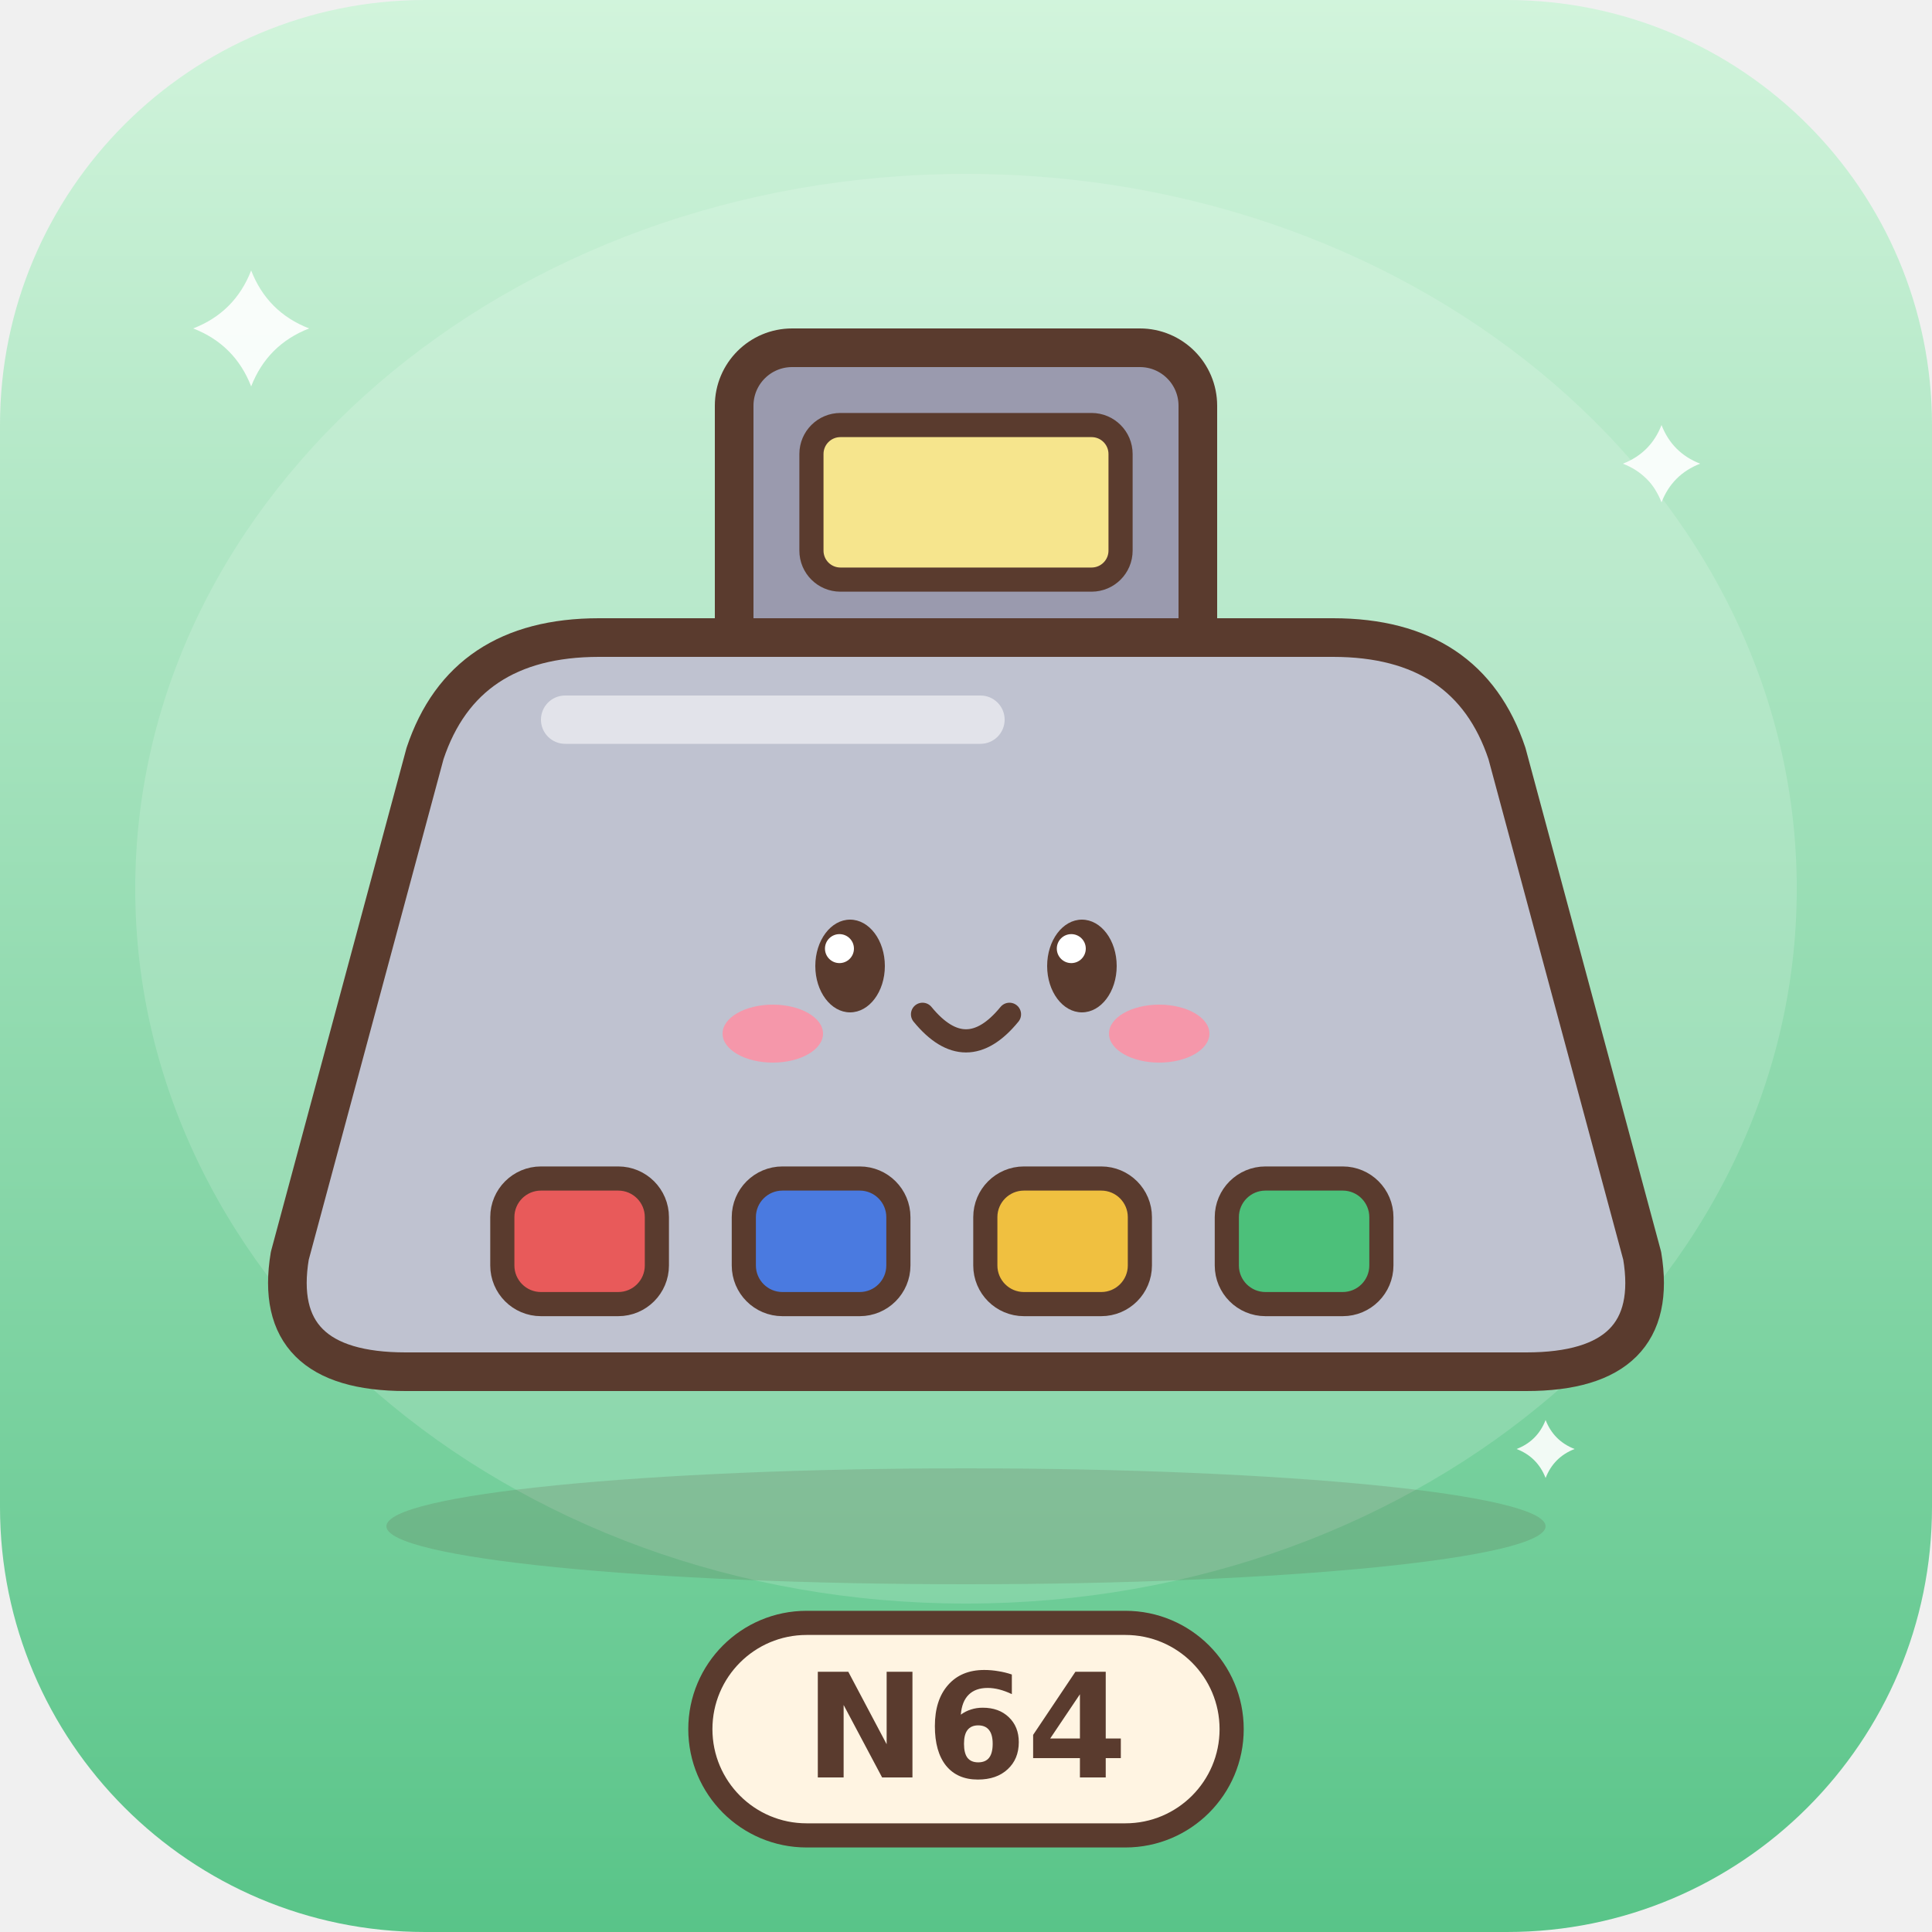
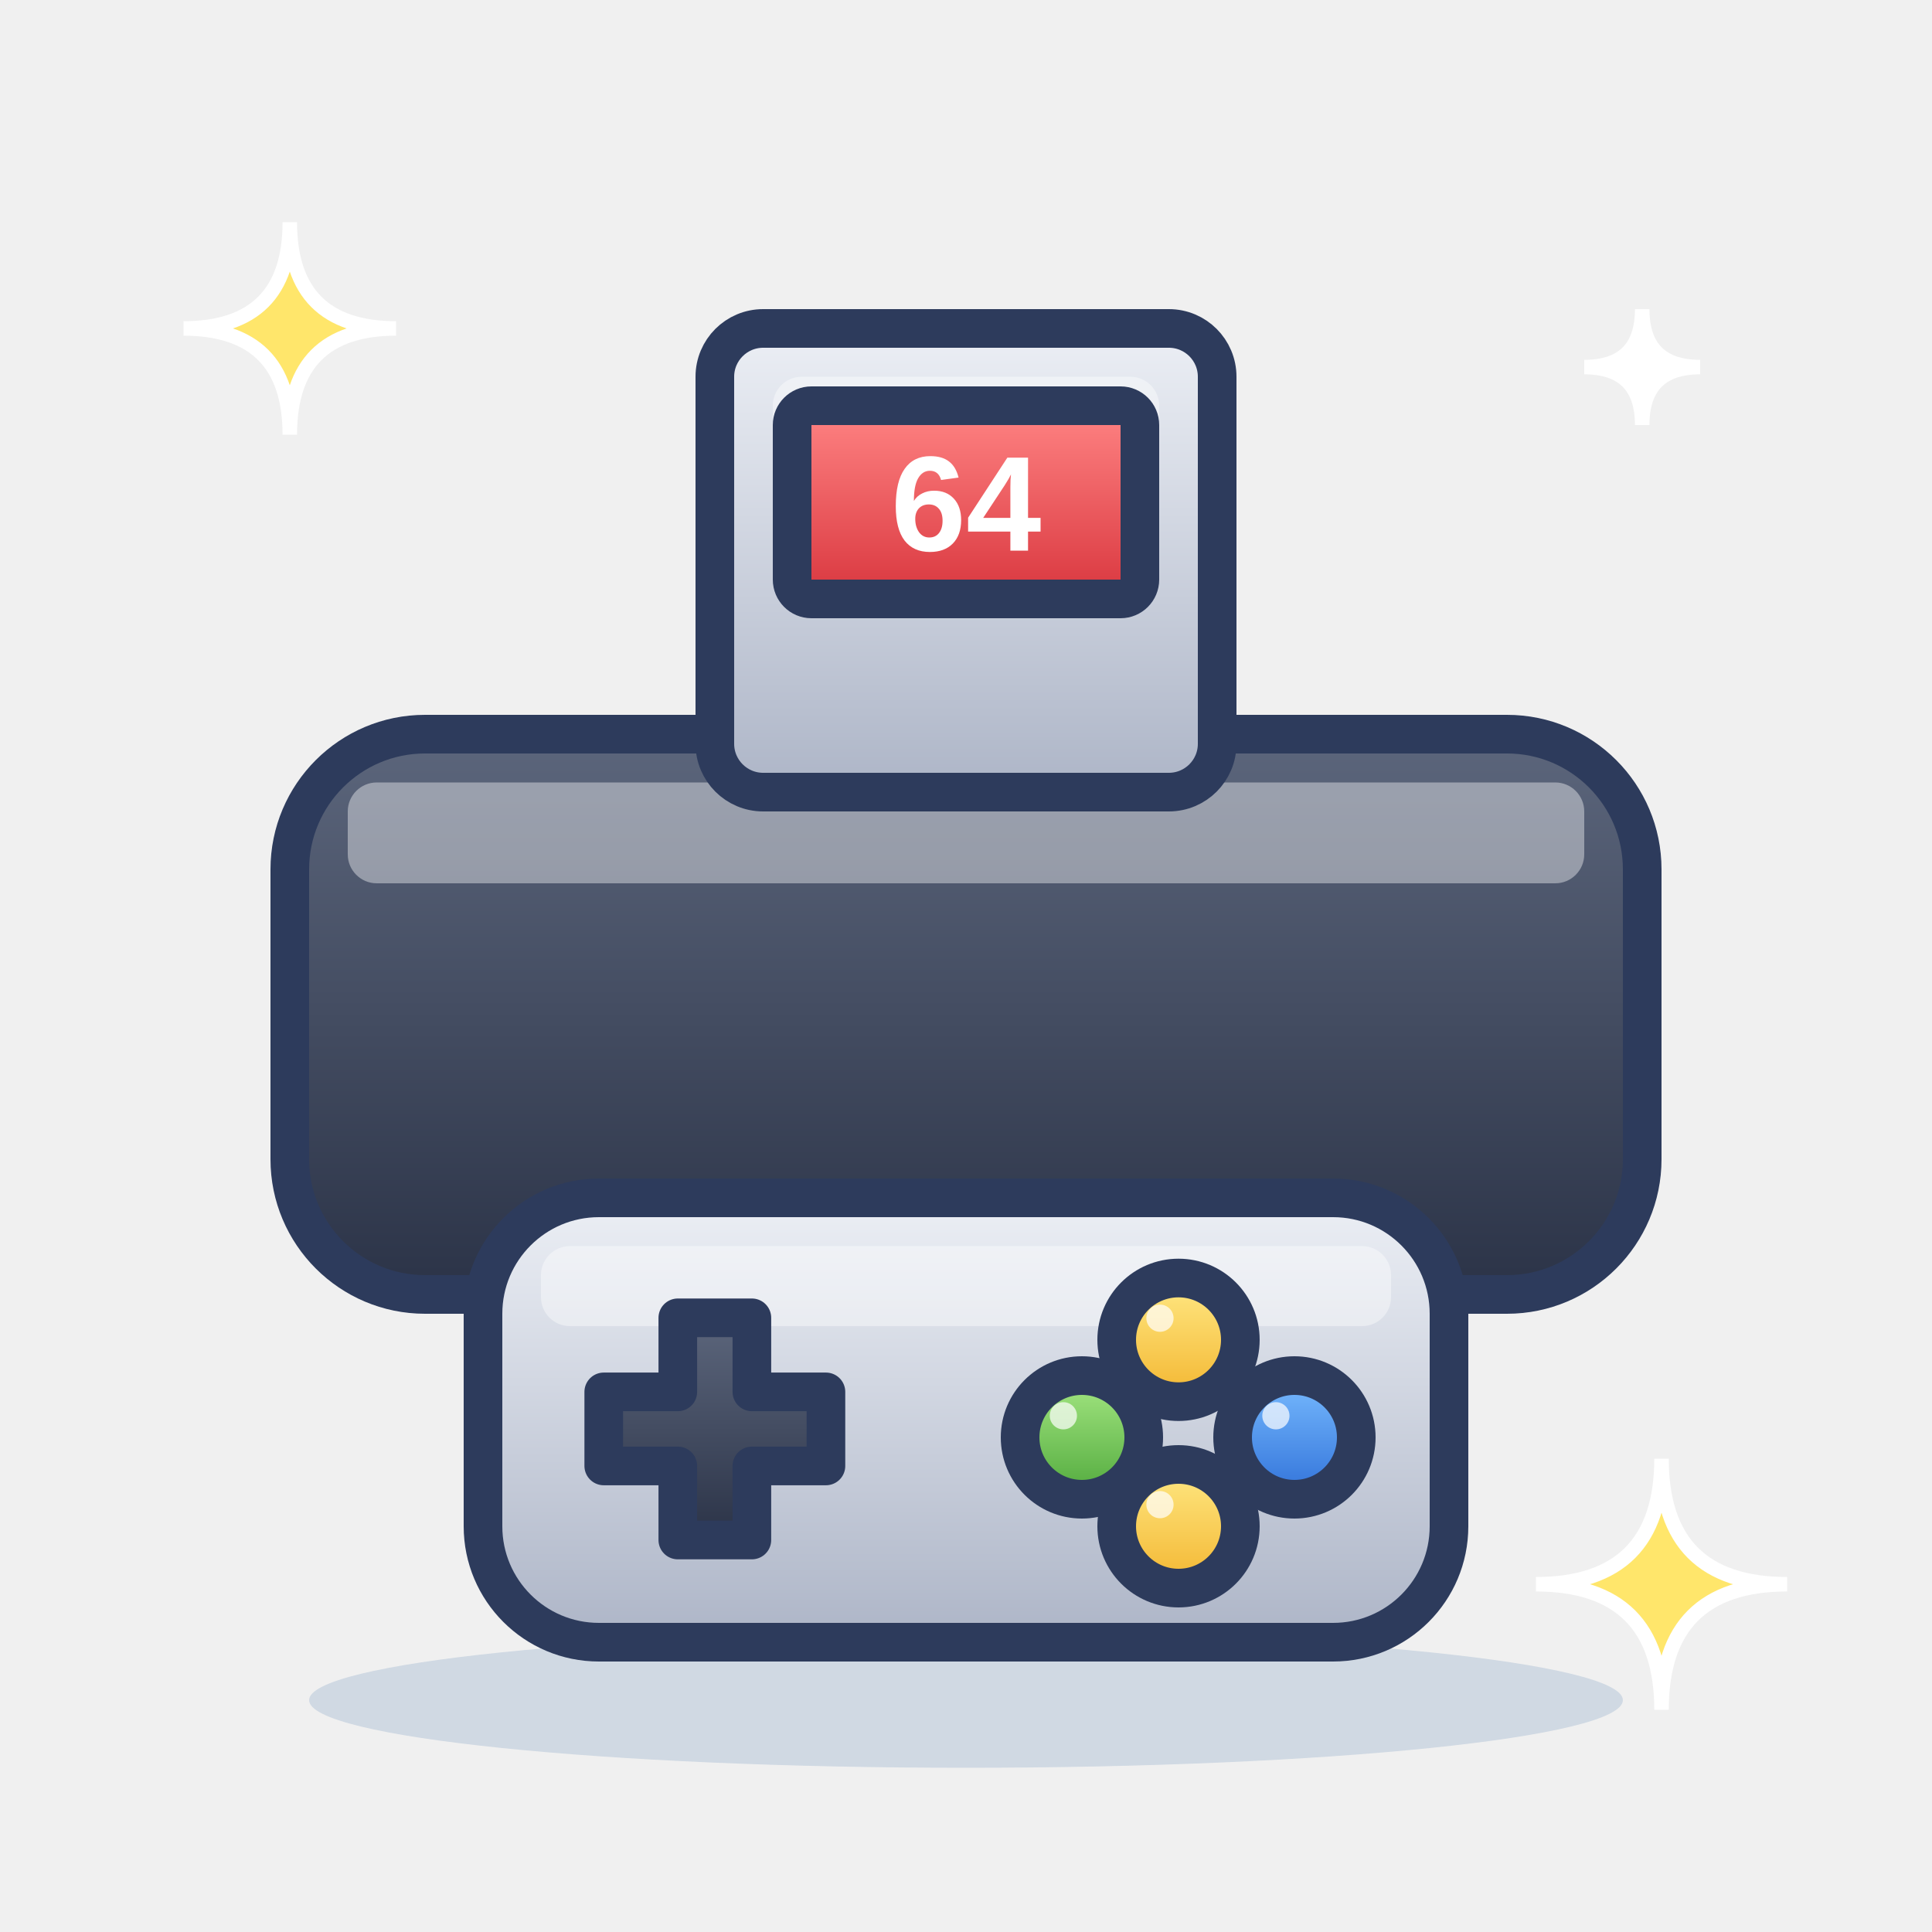
<svg xmlns="http://www.w3.org/2000/svg" viewBox="0 0 200 200" width="256" height="256">
  <defs>
-     <linearGradient id="g6" x1="0" y1="0" x2="0" y2="1">
-       <stop offset="0" stop-color="#d2f4dc" />
-       <stop offset="1" stop-color="#58c488" />
+     <linearGradient id="red" x1="0" y1="0" x2="0" y2="1">
+       <stop offset="0" stop-color="#ff8484" />
+       <stop offset="1" stop-color="#d9363e" />
    </linearGradient>
-     <clipPath id="c6">
-       <rect width="200" height="200" rx="44" />
-     </clipPath>
+     <linearGradient id="wh" x1="0" y1="0" x2="0" y2="1">
+       <stop offset="0" stop-color="#ffffff" />
+       <stop offset="1" stop-color="#d6dce8" />
+     </linearGradient>
+     <linearGradient id="cream" x1="0" y1="0" x2="0" y2="1">
+       <stop offset="0" stop-color="#fff7e2" />
+       <stop offset="1" stop-color="#e6d4aa" />
+     </linearGradient>
+     <linearGradient id="dk" x1="0" y1="0" x2="0" y2="1">
+       <stop offset="0" stop-color="#5c667c" />
+       <stop offset="1" stop-color="#2b3347" />
+     </linearGradient>
+     <linearGradient id="navy" x1="0" y1="0" x2="0" y2="1">
+       <stop offset="0" stop-color="#56699a" />
+       <stop offset="1" stop-color="#2a3a66" />
+     </linearGradient>
+     <linearGradient id="blu" x1="0" y1="0" x2="0" y2="1">
+       <stop offset="0" stop-color="#79bcff" />
+       <stop offset="1" stop-color="#2f70d8" />
+     </linearGradient>
+     <linearGradient id="pur" x1="0" y1="0" x2="0" y2="1">
+       <stop offset="0" stop-color="#cfaaff" />
+       <stop offset="1" stop-color="#7c50d2" />
+     </linearGradient>
+     <linearGradient id="ind" x1="0" y1="0" x2="0" y2="1">
+       <stop offset="0" stop-color="#9a8cff" />
+       <stop offset="1" stop-color="#4c3ac9" />
+     </linearGradient>
+     <linearGradient id="grn" x1="0" y1="0" x2="0" y2="1">
+       <stop offset="0" stop-color="#a6e884" />
+       <stop offset="1" stop-color="#4fa83b" />
+     </linearGradient>
+     <linearGradient id="lcd" x1="0" y1="0" x2="0" y2="1">
+       <stop offset="0" stop-color="#d2eba3" />
+       <stop offset="1" stop-color="#93bd5e" />
+     </linearGradient>
+     <linearGradient id="gry" x1="0" y1="0" x2="0" y2="1">
+       <stop offset="0" stop-color="#eceff5" />
+       <stop offset="1" stop-color="#adb5c7" />
+     </linearGradient>
+     <linearGradient id="sil" x1="0" y1="0" x2="0" y2="1">
+       <stop offset="0" stop-color="#f7f9fc" />
+       <stop offset="1" stop-color="#bcc4d4" />
+     </linearGradient>
+     <linearGradient id="yel" x1="0" y1="0" x2="0" y2="1">
+       <stop offset="0" stop-color="#ffe985" />
+       <stop offset="1" stop-color="#f3b52f" />
+     </linearGradient>
+     <linearGradient id="wood" x1="0" y1="0" x2="0" y2="1">
+       <stop offset="0" stop-color="#d39a5e" />
+       <stop offset="1" stop-color="#8c5729" />
+     </linearGradient>
+     <linearGradient id="org" x1="0" y1="0" x2="0" y2="1">
+       <stop offset="0" stop-color="#ffb870" />
+       <stop offset="1" stop-color="#ea7621" />
+     </linearGradient>
+     <linearGradient id="pnk" x1="0" y1="0" x2="0" y2="1">
+       <stop offset="0" stop-color="#ffa6cd" />
+       <stop offset="1" stop-color="#e2549c" />
+     </linearGradient>
  </defs>
-   <rect width="200" height="200" rx="44" fill="url(#g6)" />
-   <ellipse cx="100" cy="92" rx="86" ry="74" fill="#fff" opacity=".16" />
-   <path d="M26 28Q27.68 32.32 32 34Q27.68 35.68 26 40Q24.32 35.68 20 34Q24.32 32.32 26 28Z" fill="#fff" opacity="0.9" />
-   <path d="M172 44Q173.12 46.88 176 48Q173.12 49.12 172 52Q170.88 49.12 168 48Q170.88 46.88 172 44Z" fill="#fff" opacity="0.9" />
-   <path d="M160 147Q160.84 149.16 163 150Q160.84 150.84 160 153Q159.16 150.84 157 150Q159.16 149.16 160 147Z" fill="#fff" opacity="0.9" />
-   <ellipse cx="100" cy="158" rx="60" ry="6" fill="#5a3b2e" opacity=".16" />
-   <rect x="76" y="36" width="48" height="38" rx="6" fill="#9a9aae" stroke="#5a3b2e" stroke-width="4" stroke-linejoin="round" />
-   <rect x="84" y="44" width="32" height="16" rx="3" fill="#f6e58d" stroke="#5a3b2e" stroke-width="2.5" stroke-linejoin="round" />
-   <rect x="86" y="64" width="28" height="4" rx="2" fill="#6a6a80" />
-   <path d="M30 130L44 78Q48 66 62 66H138Q152 66 156 78L170 130Q172 142 158 142H42Q28 142 30 130Z" fill="#bfc2d0" stroke="#5a3b2e" stroke-width="4" stroke-linejoin="round" stroke-linecap="round" />
-   <rect x="56" y="72" width="48" height="5" rx="2.5" fill="#fff" opacity="0.55" />
-   <ellipse cx="88.0" cy="100" rx="3.6" ry="4.8" fill="#5a3b2e" />
-   <ellipse cx="112.0" cy="100" rx="3.6" ry="4.8" fill="#5a3b2e" />
-   <circle cx="86.9" cy="98.2" r="1.5" fill="#fff" />
-   <circle cx="110.9" cy="98.2" r="1.5" fill="#fff" />
-   <ellipse cx="80.0" cy="107.0" rx="5.2" ry="3.0" fill="#ff8fa3" opacity=".85" />
-   <ellipse cx="120.0" cy="107.0" rx="5.2" ry="3.0" fill="#ff8fa3" opacity=".85" />
-   <path d="M95.5 105.0q4.5 5.5 9.0 0" fill="none" stroke="#5a3b2e" stroke-width="2.4" stroke-linecap="round" />
-   <rect x="52" y="122" width="16" height="13" rx="4" fill="#e85a5a" stroke="#5a3b2e" stroke-width="2.5" stroke-linejoin="round" />
-   <rect x="77" y="122" width="16" height="13" rx="4" fill="#4a7ae0" stroke="#5a3b2e" stroke-width="2.5" stroke-linejoin="round" />
-   <rect x="102" y="122" width="16" height="13" rx="4" fill="#f0c040" stroke="#5a3b2e" stroke-width="2.5" stroke-linejoin="round" />
-   <rect x="127" y="122" width="16" height="13" rx="4" fill="#4cc07a" stroke="#5a3b2e" stroke-width="2.5" stroke-linejoin="round" />
-   <rect x="72.5" y="168" width="55" height="22" rx="11" fill="#fff4e2" stroke="#5a3b2e" stroke-width="2.5" />
-   <text x="100" y="184" font-family="Jua,Gowun Dodum,DejaVu Sans,Arial,sans-serif" font-weight="900" font-size="15" text-anchor="middle" fill="#5a3b2e">N64</text>
+   <ellipse cx="100" cy="176" rx="68" ry="7" fill="#3b6ea8" opacity=".18" />
+   <rect x="30" y="76" width="140" height="58" rx="14" fill="url(#dk)" stroke="#2d3b5c" stroke-width="4" stroke-linejoin="round" stroke-linecap="round" />
+   <rect x="36" y="81" width="128" height="10.44" rx="3" fill="#fff" opacity=".4" />
+   <rect x="74" y="34" width="52" height="48" rx="5" fill="url(#gry)" stroke="#2d3b5c" stroke-width="4" stroke-linejoin="round" stroke-linecap="round" />
+   <rect x="80" y="39" width="40" height="8.64" rx="3" fill="#fff" opacity=".4" />
+   <rect x="82" y="42" width="36" height="20" rx="2" fill="url(#red)" stroke="#2d3b5c" stroke-width="4" stroke-linejoin="round" stroke-linecap="round" />
+   <text x="100" y="57" font-family="Arial Black,Arial,sans-serif" font-weight="900" font-size="14" fill="#fff" text-anchor="middle">64</text>
+   <rect x="50" y="124" width="100" height="46" rx="12" fill="url(#gry)" stroke="#2d3b5c" stroke-width="4" stroke-linejoin="round" stroke-linecap="round" />
+   <rect x="56" y="129" width="88" height="8.28" rx="3" fill="#fff" opacity=".4" />
+   <path d="M70.167 136.42h7.667v7.667h7.667v7.667h-7.667v7.667h-7.667v-7.667h-7.667v-7.667h7.667z" fill="url(#dk)" stroke="#2d3b5c" stroke-width="4" stroke-linejoin="round" stroke-linecap="round" />
+   <circle cx="122.0" cy="138.7" r="6.4" fill="url(#yel)" stroke="#2d3b5c" stroke-width="4" stroke-linejoin="round" stroke-linecap="round" />
+   <circle cx="120.08" cy="136.46" r="1.408" fill="#fff" opacity=".7" />
+   <circle cx="134.0" cy="148.8" r="6.4" fill="url(#blu)" stroke="#2d3b5c" stroke-width="4" stroke-linejoin="round" stroke-linecap="round" />
+   <circle cx="132.08" cy="146.56" r="1.408" fill="#fff" opacity=".7" />
+   <circle cx="112.0" cy="148.8" r="6.4" fill="url(#grn)" stroke="#2d3b5c" stroke-width="4" stroke-linejoin="round" stroke-linecap="round" />
+   <circle cx="110.08" cy="146.56" r="1.408" fill="#fff" opacity=".7" />
+   <circle cx="122.0" cy="158.0" r="6.4" fill="url(#yel)" stroke="#2d3b5c" stroke-width="4" stroke-linejoin="round" stroke-linecap="round" />
+   <circle cx="120.08" cy="155.76" r="1.408" fill="#fff" opacity=".7" />
+   <path d="M30 23Q30 34 41 34Q30 34 30 45Q30 34 19 34Q30 34 30 23Z" fill="#ffe66b" stroke="#fff" stroke-width="1.5" />
+   <path d="M172 151Q172 164 185 164Q172 164 172 177Q172 164 159 164Q172 164 172 151Z" fill="#ffe66b" stroke="#fff" stroke-width="1.5" />
+   <path d="M170 32Q170 38 176 38Q170 38 170 44Q170 38 164 38Q170 38 170 32Z" fill="#fff" stroke="#fff" stroke-width="1.5" />
</svg>
